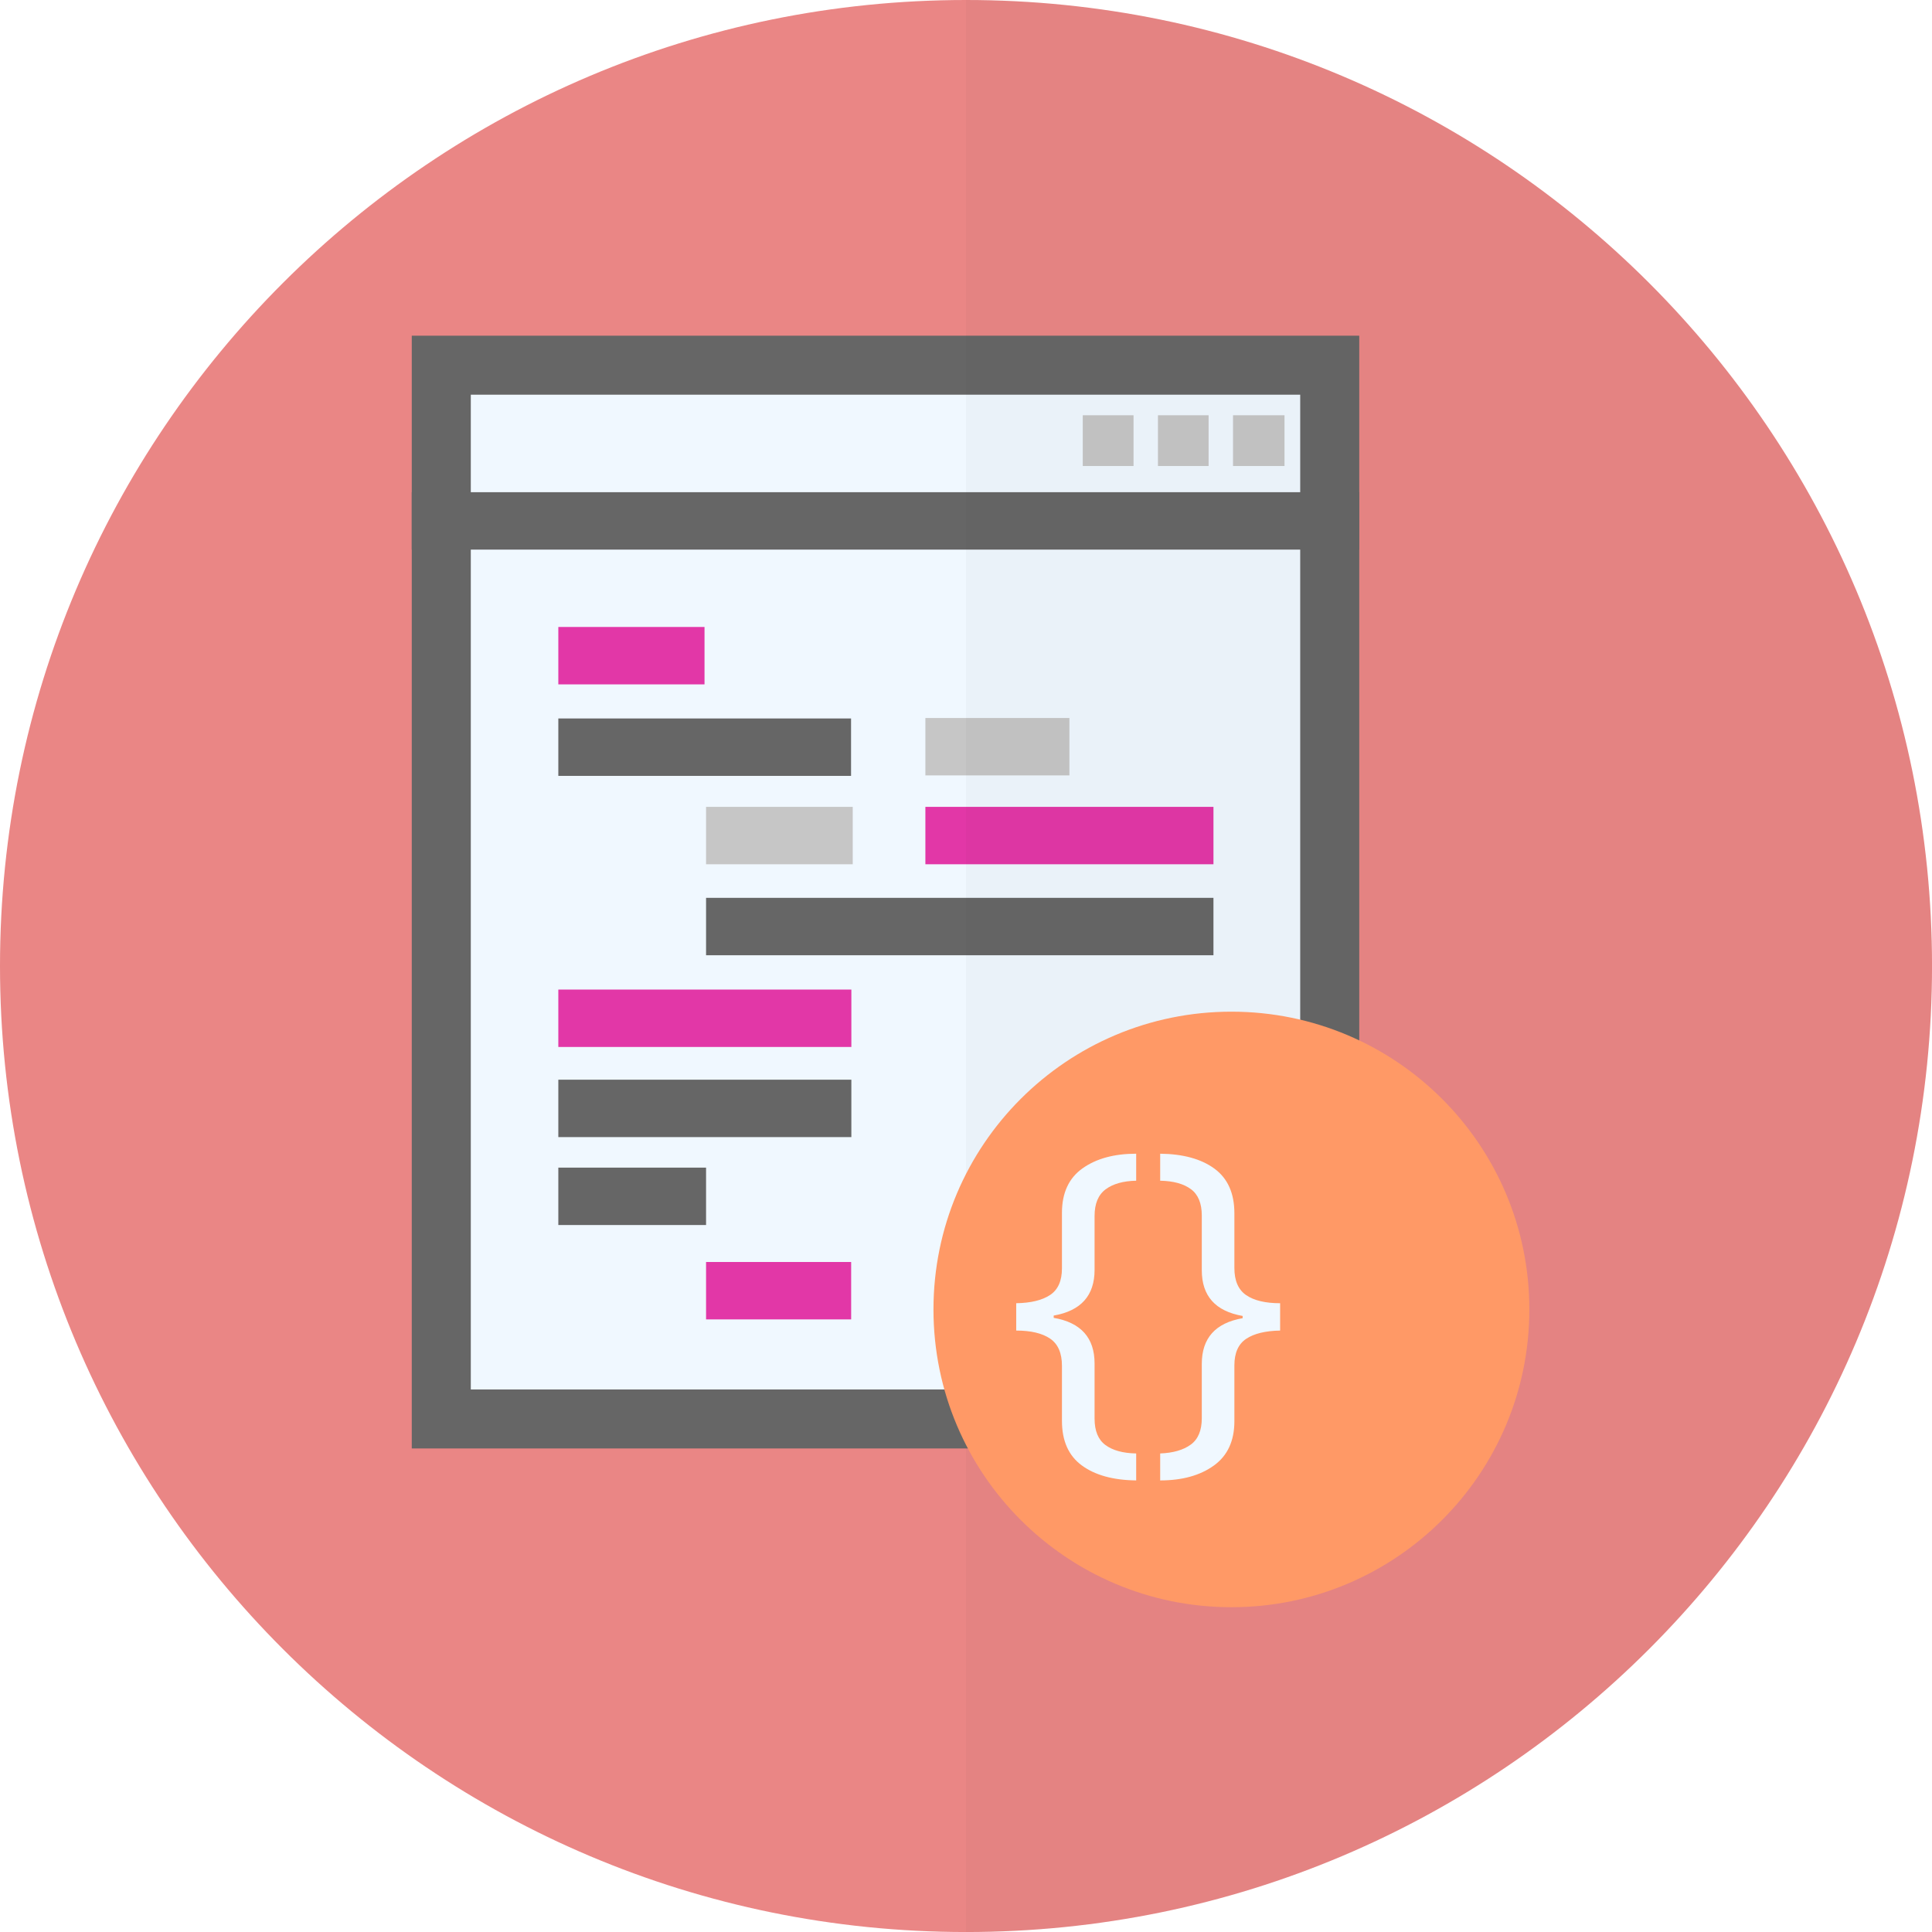
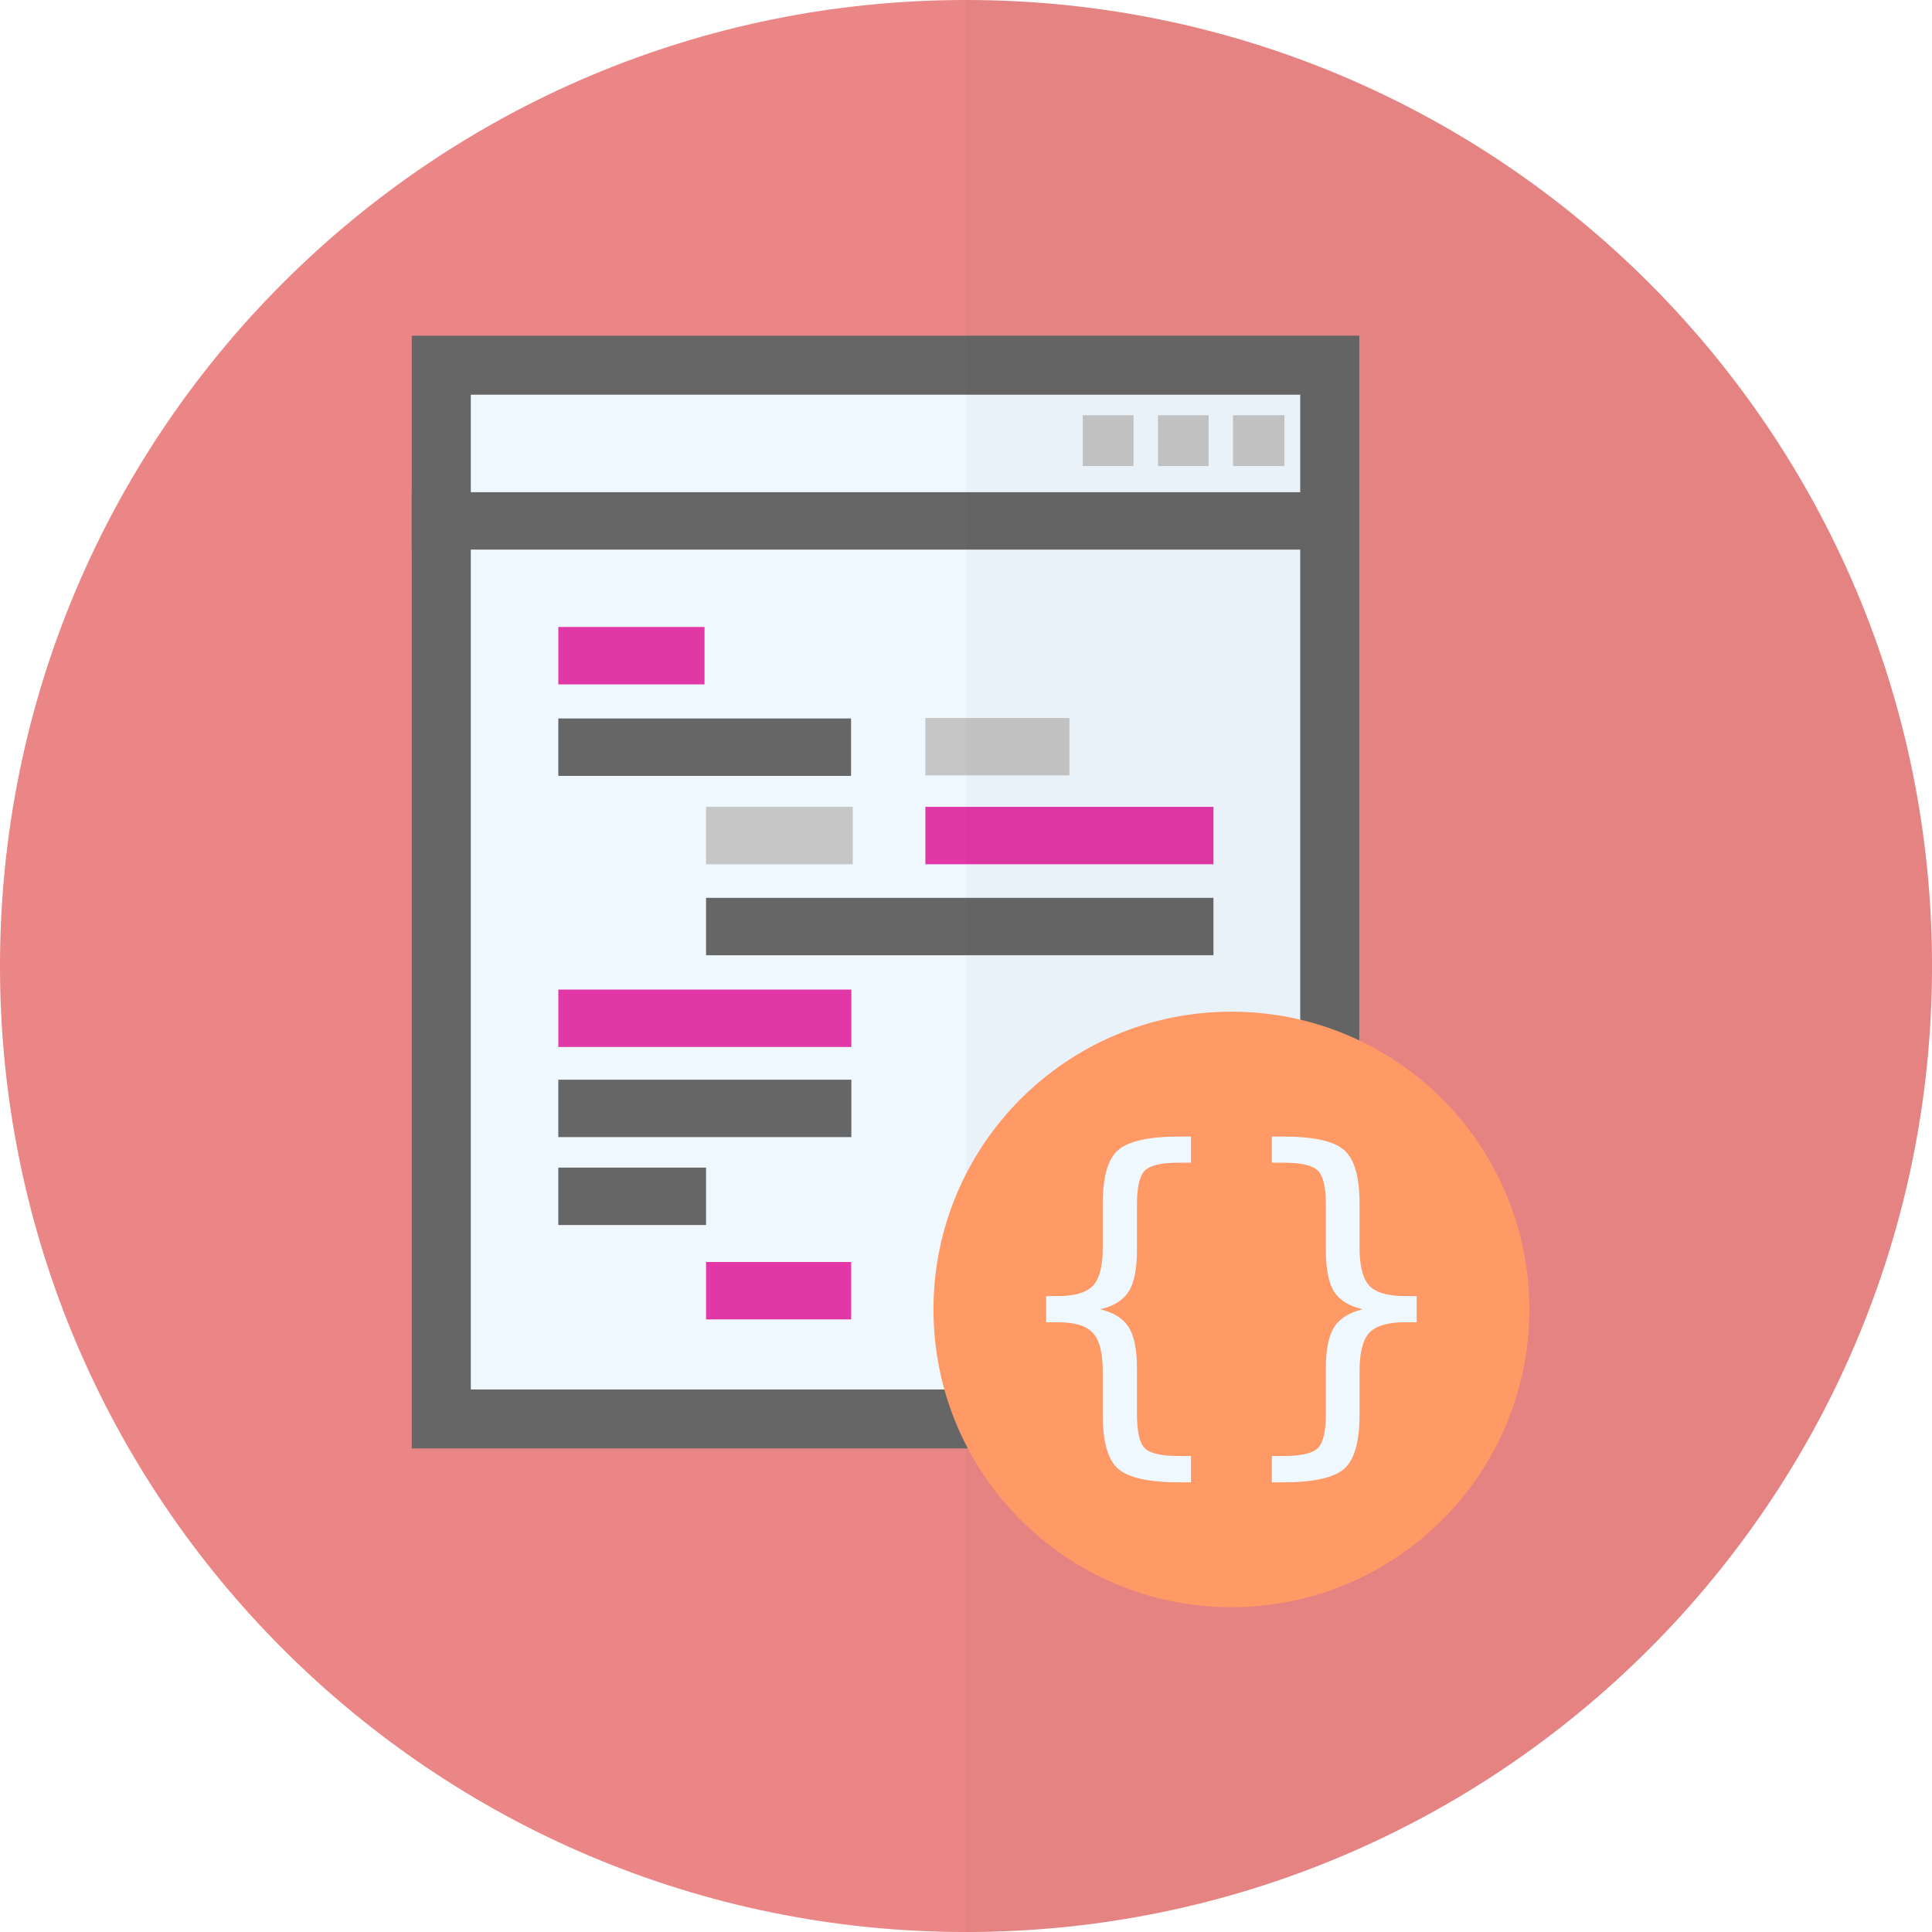
<svg xmlns="http://www.w3.org/2000/svg" width="100" height="100" viewBox="0 0 26.458 26.458" version="1.1" id="svg1" xml:space="preserve">
  <defs id="defs1">
    <rect x="1064.804" y="1122.52" width="432.329" height="346.765" id="rect33" />
    <clipPath clipPathUnits="userSpaceOnUse" id="clipPath81">
      <ellipse style="display:inline;fill:#ea8685;fill-opacity:1;stroke:#f9f9f9;stroke-width:0" id="ellipse81" cx="105" cy="148.5" rx="171.879" ry="171.979" />
    </clipPath>
  </defs>
  <g id="layer6" transform="matrix(0.07696799,0,0,0.07692307,5.147528,1.80609)">
    <g id="layer3" style="display:inline">
      <ellipse style="display:inline;fill:#ea8685;fill-opacity:1;stroke:#f9f9f9;stroke-width:0" id="path17" cx="105" cy="148.5" rx="171.879" ry="171.979" />
    </g>
    <g id="layer1" style="display:inline">
      <rect style="display:inline;fill:#f0f8ff;fill-opacity:1;stroke:#666666;stroke-width:10.504;stroke-dasharray:none;stroke-opacity:1" id="rect28" width="158.078" height="187.602" x="11.637" y="41.536" />
      <rect style="display:inline;fill:#666666;fill-opacity:1;stroke:none;stroke-width:26.781;stroke-dasharray:none;stroke-opacity:1" id="rect29" width="168.583" height="10.22" x="6.385" y="64.148" />
      <g id="g28">
        <g id="g27">
          <rect style="fill:#c6c6c6;fill-opacity:1;stroke:#f9f9f9;stroke-width:0" id="rect27" width="26.097" height="10.22" x="58.748" y="120.166" />
          <rect style="display:inline;fill:#c6c6c6;fill-opacity:1;stroke:#f9f9f9;stroke-width:0" id="rect26" width="25.627" height="10.22" x="97.772" y="104.347" />
        </g>
        <g id="g26" style="display:inline">
          <rect style="display:inline;fill:#666666;fill-opacity:1;stroke:#f9f9f9;stroke-width:0" id="rect25" width="26.286" height="10.22" x="32.462" y="184.393" />
          <rect style="display:inline;fill:#666666;fill-opacity:1;stroke:#f9f9f9;stroke-width:0" id="rect24" width="52.138" height="10.22" x="32.462" y="168.739" />
          <rect style="display:inline;fill:#666666;fill-opacity:1;stroke:#f9f9f9;stroke-width:0" id="rect23" width="90.278" height="10.22" x="58.748" y="136.364" />
          <rect style="display:inline;fill:#666666;fill-opacity:1;stroke:#f9f9f9;stroke-width:0" id="rect22" width="52.085" height="10.22" x="32.462" y="104.43" />
        </g>
        <g id="g25" style="display:inline">
          <rect style="fill:#e237a7;fill-opacity:1;stroke:#f9f9f9;stroke-width:0" id="rect21" width="25.817" height="10.22" x="58.748" y="201.193" />
          <rect style="display:inline;fill:#e237a7;fill-opacity:1;stroke:#f9f9f9;stroke-width:0" id="rect18" width="52.138" height="10.22" x="32.462" y="152.693" />
          <rect style="display:inline;fill:#e237a7;fill-opacity:1;stroke:#f9f9f9;stroke-width:0" id="rect20" width="51.255" height="10.22" x="97.772" y="120.166" />
          <rect style="display:inline;fill:#e237a7;fill-opacity:1;stroke:#f9f9f9;stroke-width:0" id="rect19" width="26.011" height="10.22" x="32.462" y="88.14" />
        </g>
      </g>
      <rect style="fill:#c6c6c6;fill-opacity:1;stroke:none;stroke-width:10.504;stroke-dasharray:none;stroke-opacity:1" id="rect30" width="9.035" height="9.035" x="125.773" y="50.449" />
      <rect style="fill:#c6c6c6;fill-opacity:1;stroke:none;stroke-width:10.504;stroke-dasharray:none;stroke-opacity:1" id="rect31" width="9.01" height="9.035" x="139.152" y="50.449" />
      <rect style="fill:#c6c6c6;fill-opacity:1;stroke:none;stroke-width:10.504;stroke-dasharray:none;stroke-opacity:1" id="rect32" width="9.162" height="9.035" x="152.506" y="50.449" />
    </g>
    <g id="layer5" style="display:inline;fill:#404040;fill-opacity:0.161;stroke:none;stroke-width:0;stroke-dasharray:none">
      <rect style="display:inline;fill:#000000;fill-opacity:0.025;stroke:none;stroke-width:0;stroke-dasharray:none;stroke-opacity:1" id="rect34" width="171.878" height="343.958" x="105" y="-23.479" clip-path="url(#clipPath81)" />
    </g>
    <g id="layer4" style="display:inline">
      <circle style="display:inline;fill:#ff9966;fill-opacity:1;stroke:#f9f9f9;stroke-width:0" id="path18" cx="152.222" cy="209.641" r="53.012" />
-       <text xml:space="preserve" transform="matrix(0.4314985,0,0,0.4314985,-347.3972,-305.5022)" id="text32" style="font-style:normal;font-variant:normal;font-weight:normal;font-stretch:normal;font-size:154.582px;line-height:1;font-family:'BitstreamVeraSansMono Nerd Font';-inkscape-font-specification:'BitstreamVeraSansMono Nerd Font, Normal';font-variant-ligatures:normal;font-variant-caps:normal;font-variant-numeric:normal;font-variant-east-asian:normal;white-space:pre;shape-inside:url(#rect33);display:inline;fill:#f0f8ff;fill-opacity:1;stroke:none;stroke-width:39.701;stroke-dasharray:none;stroke-opacity:1">
-         <tspan x="1064.805" y="1239.966" id="tspan1">{}</tspan>
-       </text>
+       <path d="m 1141.19,1254.307 v 10.869 h -4.831 q -18.794,0 -25.21,-5.585 -6.34,-5.585 -6.34,-22.267 v -18.04 q 0,-11.397 -4.076,-15.775 -4,-4.378 -14.568,-4.378 h -4.68 v -10.794 h 4.68 q 10.643,0 14.643,-4.302 4,-4.302 4,-15.624 v -18.115 q 0,-16.681 6.34,-22.191 6.416,-5.585 25.21,-5.585 h 4.831 v 10.794 h -5.284 q -10.567,0 -13.813,3.321 -3.17,3.246 -3.17,13.964 v 18.719 q 0,11.85 -3.472,17.209 -3.397,5.359 -11.699,7.246 8.378,2.038 11.775,7.397 3.397,5.359 3.397,17.134 v 18.719 q 0,10.794 3.17,14.039 3.246,3.246 13.813,3.246 z m 33.362,0 h 5.133 q 10.643,0 13.888,-3.321 3.246,-3.321 3.246,-13.964 v -18.719 q 0,-11.775 3.397,-17.134 3.397,-5.359 11.775,-7.397 -8.303,-1.887 -11.775,-7.246 -3.397,-5.359 -3.397,-17.209 v -18.719 q 0,-10.643 -3.246,-13.964 -3.246,-3.321 -13.888,-3.321 h -5.133 v -10.794 h 4.68 q 18.794,0 25.135,5.585 6.34,5.51 6.34,22.191 v 18.115 q 0,11.322 4,15.624 4.076,4.302 14.719,4.302 h 4.831 v 10.794 h -4.831 q -10.643,0 -14.719,4.378 -4,4.378 -4,15.775 v 18.04 q 0,16.681 -6.34,22.267 -6.34,5.585 -25.135,5.585 h -4.68 z" id="text32" style="font-size:154.582px;line-height:1;font-family:'BitstreamVeraSansMono Nerd Font';-inkscape-font-specification:'BitstreamVeraSansMono Nerd Font, Normal';white-space:pre;fill:#f0f8ff;stroke-width:39.701" transform="matrix(0.4314985,0,0,0.4314985,-347.3972,-305.5022)" aria-label="{}" />
    </g>
  </g>
</svg>
